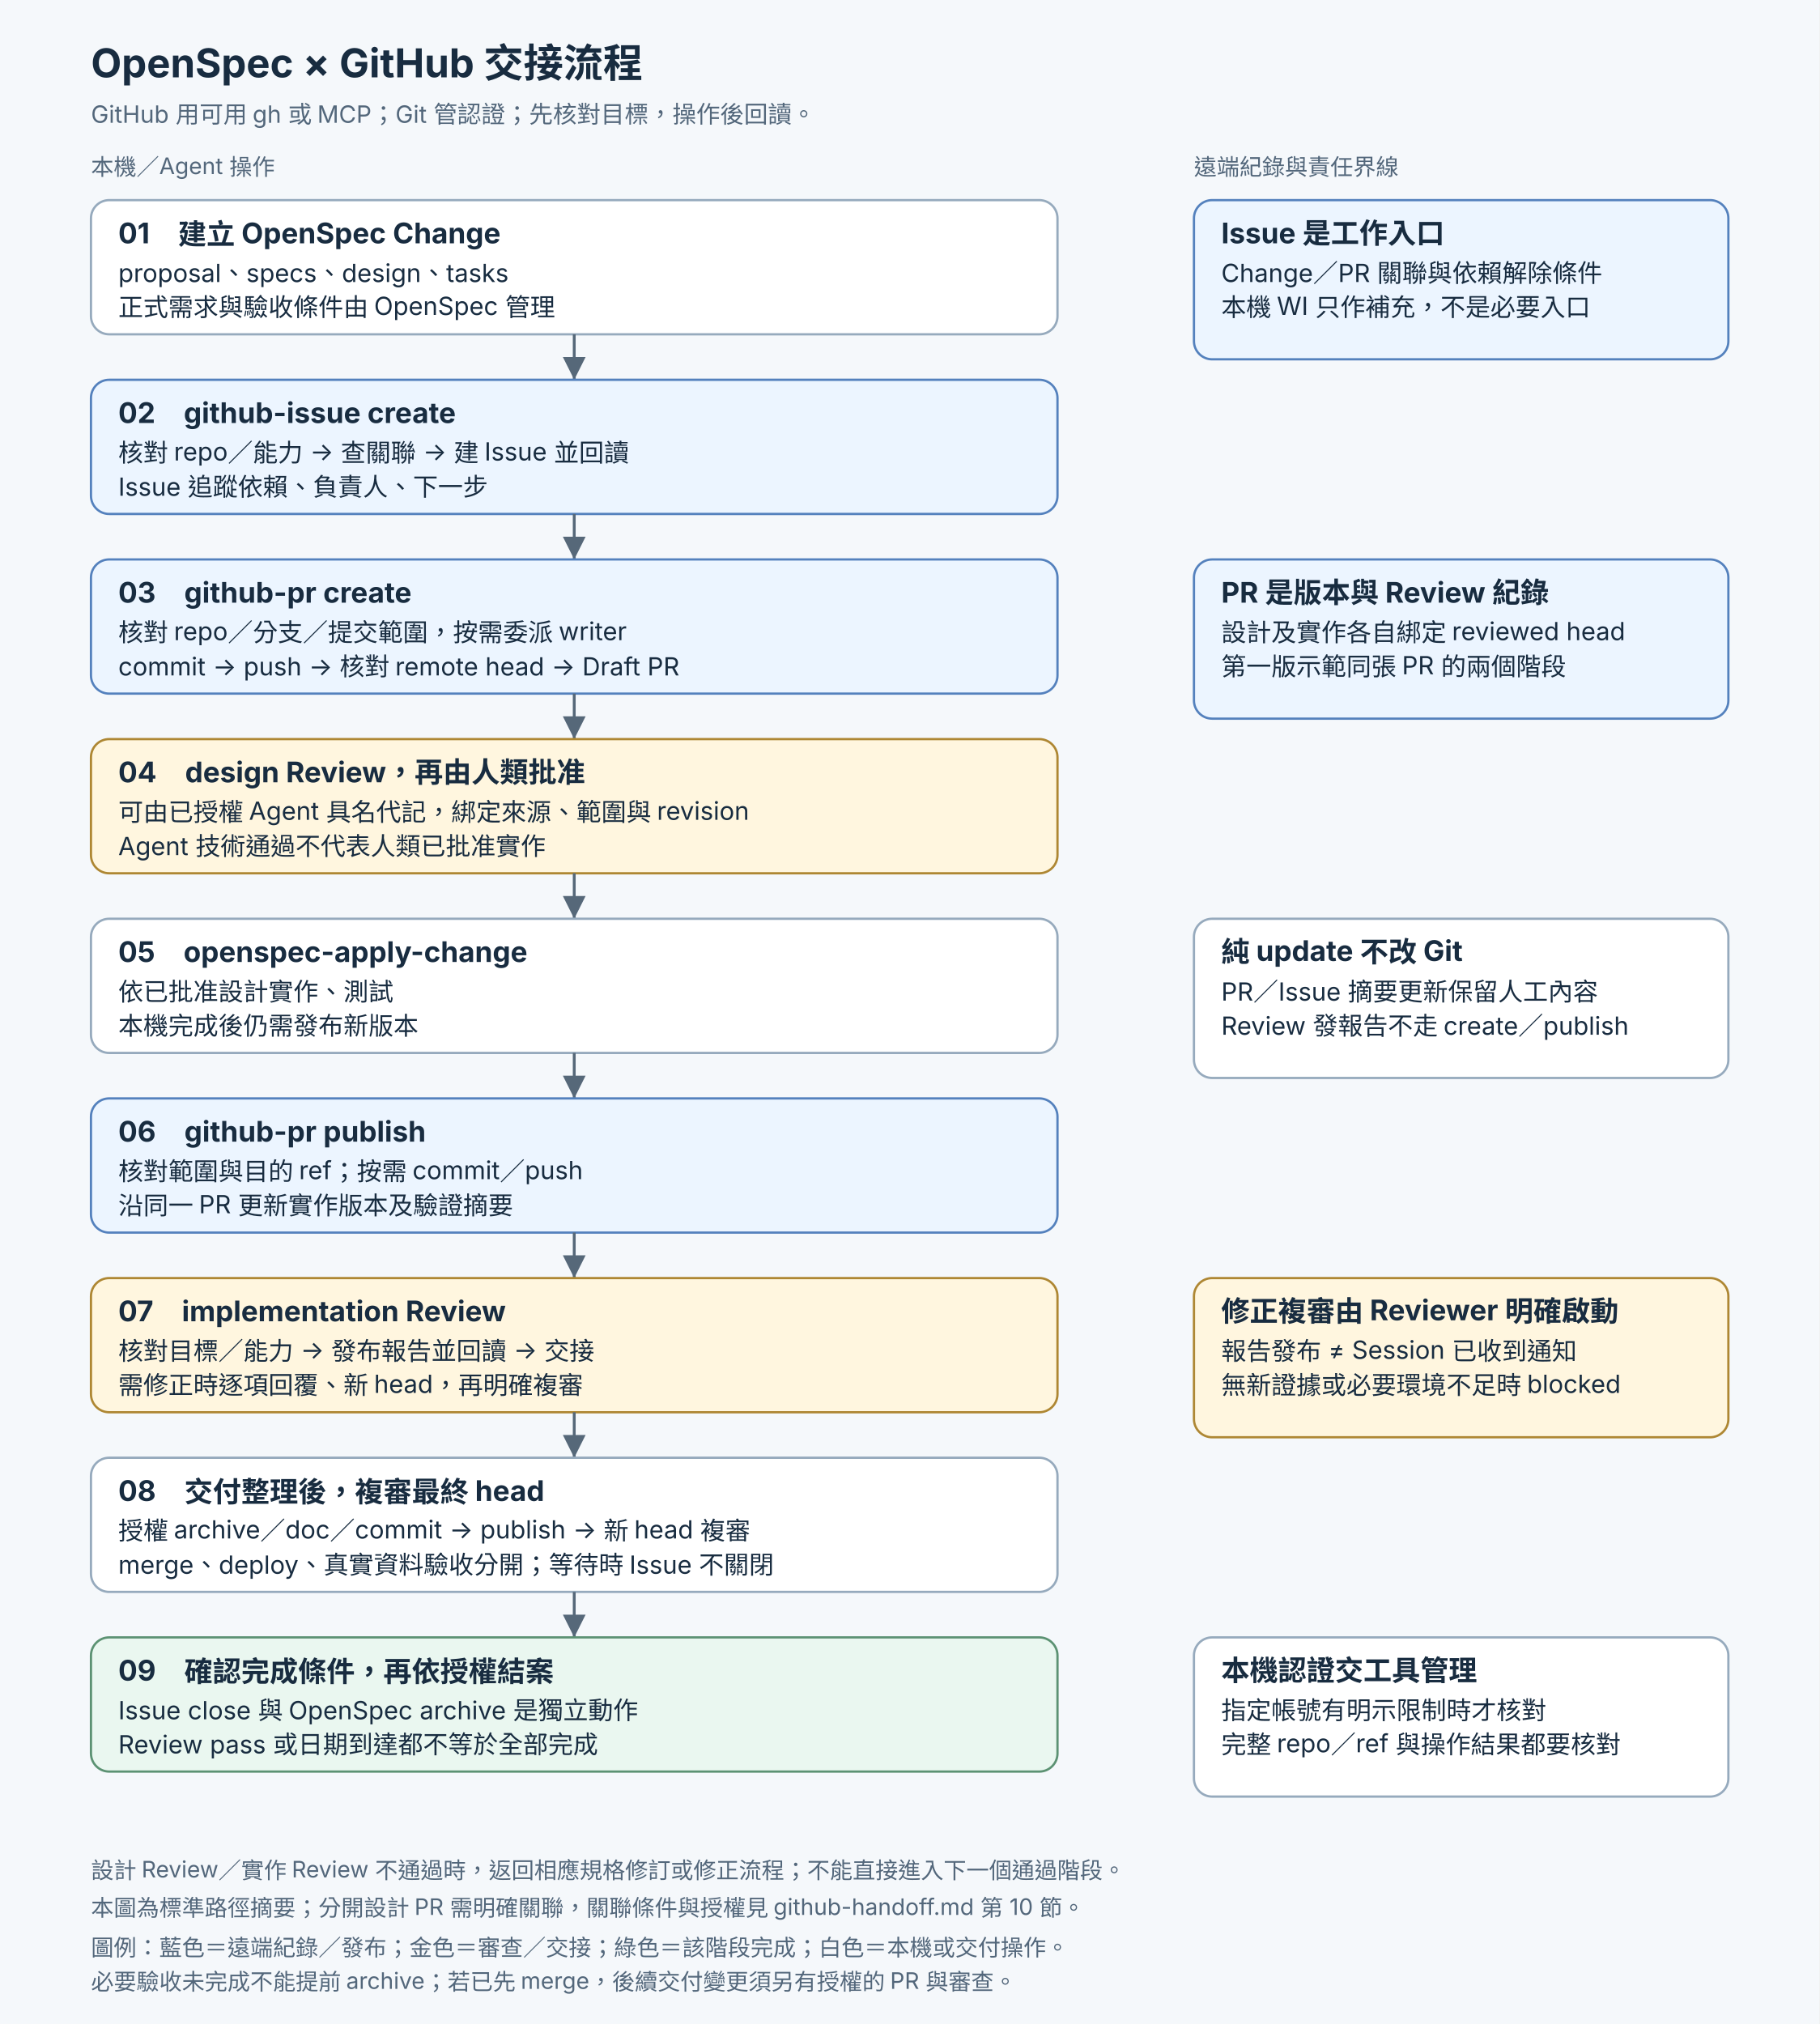
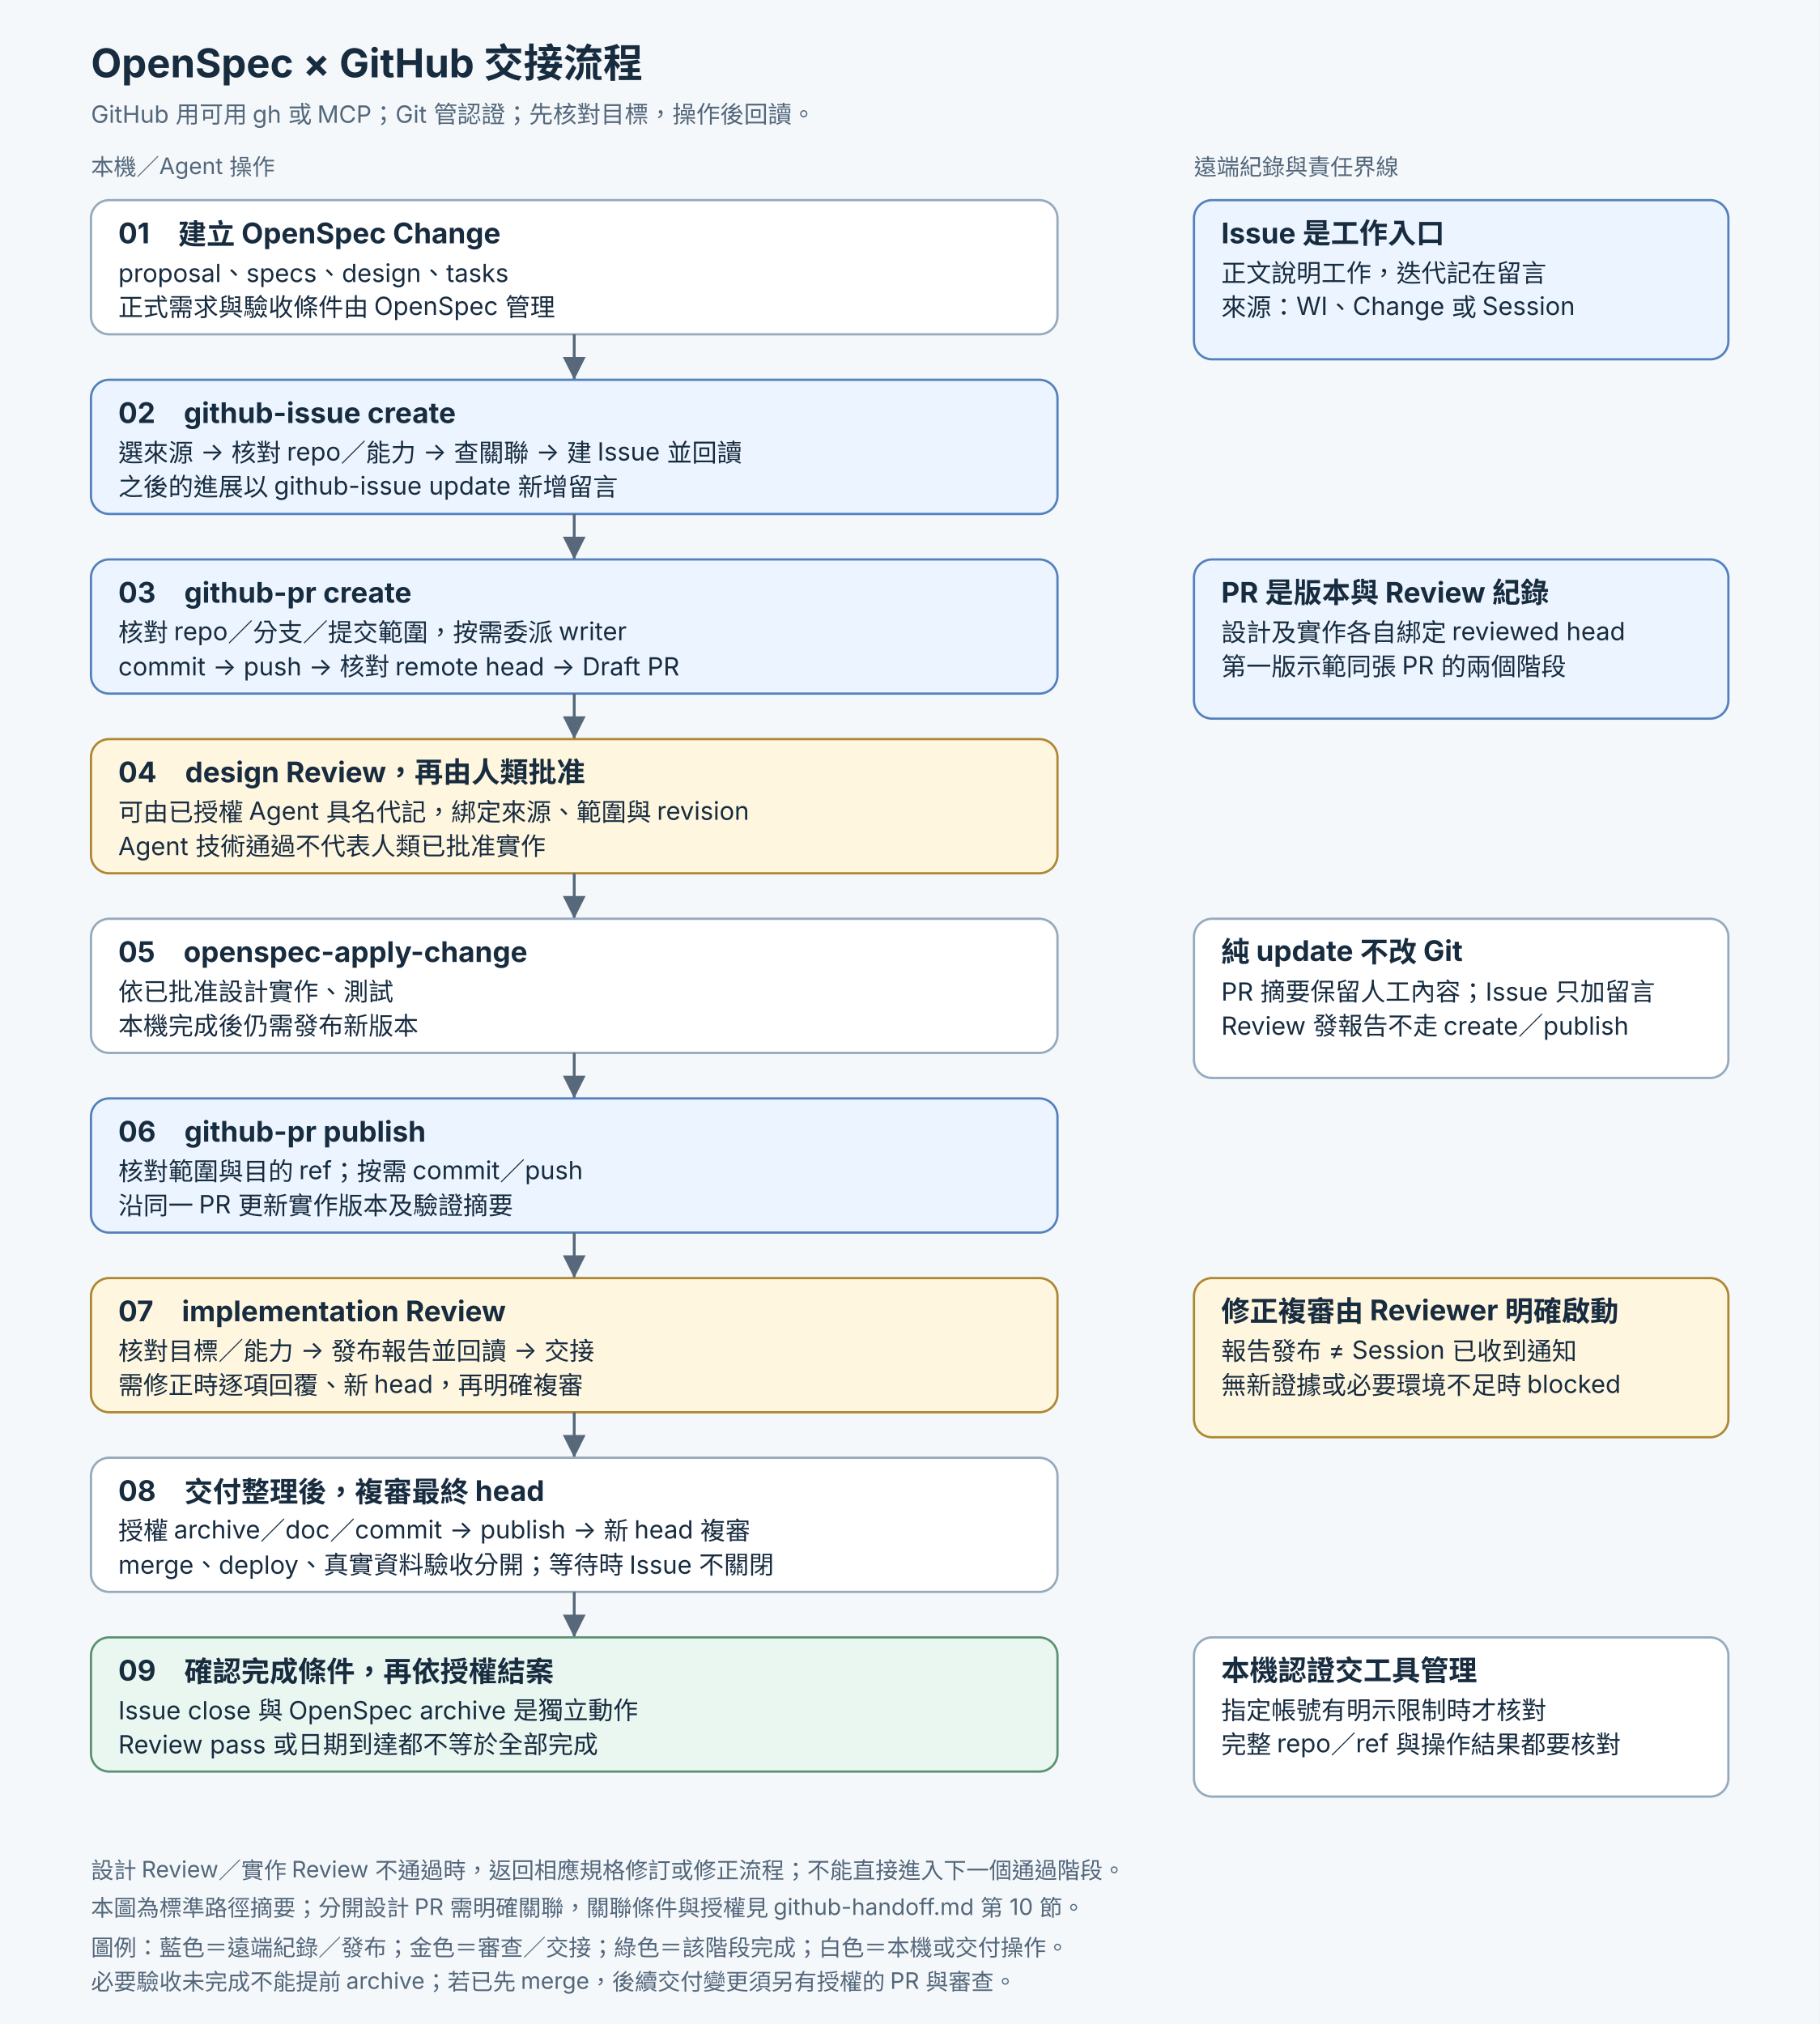
<svg xmlns="http://www.w3.org/2000/svg" width="1600" height="1780" viewBox="0 0 1600 1780" role="img" aria-labelledby="title desc">
  <defs>
    <marker id="arrow" markerWidth="10" markerHeight="10" refX="8" refY="4" orient="auto">
      <path d="M0 0 L8 4 L0 8 Z" fill="#566879" />
    </marker>
  </defs>
  <style>text{font-family:Inter,"PingFang TC","Noto Sans CJK TC",sans-serif;fill:#182c40}.title{font-size:35px;font-weight:700}.sub{font-size:21px;fill:#53677b}.heading{font-size:25px;font-weight:650}.body{font-size:22px}.note{font-size:20px;fill:#53677b}.box{fill:white;stroke:#96aabd;stroke-width:2}.blue{fill:#ecf5ff;stroke:#5481bd;stroke-width:2}.gold{fill:#fff6df;stroke:#ae8733;stroke-width:2}.green{fill:#eaf7f0;stroke:#5c9273;stroke-width:2}.line{fill:none;stroke:#566879;stroke-width:2.5;marker-end:url(#arrow)}.dash{fill:none;stroke:#8194a7;stroke-width:2;stroke-dasharray:7 6}</style>
  <rect width="1600" height="1780" fill="#f5f8fb" />
  <text x="80" y="68" class="title">OpenSpec × GitHub 交接流程</text>
  <text x="80" y="108" class="sub">GitHub 用可用 gh 或 MCP；Git 管認證；先核對目標，操作後回讀。</text>
  <text x="80" y="154" class="note">本機／Agent 操作</text>
  <text x="1050" y="154" class="note">遠端紀錄與責任界線</text>
  <rect x="80" y="176" width="850" height="118" rx="16" class="box" />
  <text x="104" y="214" class="heading">01　建立 OpenSpec Change</text>
  <text x="104" y="248" class="body">proposal、specs、design、tasks</text>
  <text x="104" y="278" class="body">正式需求與驗收條件由 OpenSpec 管理</text>
  <path d="M505 294 V334" class="line" />
  <rect x="80" y="334" width="850" height="118" rx="16" class="blue" />
  <text x="104" y="372" class="heading">02　github-issue create</text>
-   <text x="104" y="406" class="body">核對 repo／能力 → 查關聯 → 建 Issue 並回讀</text>
-   <text x="104" y="436" class="body">Issue 追蹤依賴、負責人、下一步</text>
+   <text x="104" y="406" class="body">選來源 → 核對 repo／能力 → 查關聯 → 建 Issue 並回讀</text>
+   <text x="104" y="436" class="body">之後的進展以 github-issue update 新增留言</text>
  <path d="M505 452 V492" class="line" />
  <rect x="80" y="492" width="850" height="118" rx="16" class="blue" />
  <text x="104" y="530" class="heading">03　github-pr create</text>
  <text x="104" y="564" class="body">核對 repo／分支／提交範圍，按需委派 writer</text>
  <text x="104" y="594" class="body">commit → push → 核對 remote head → Draft PR</text>
  <path d="M505 610 V650" class="line" />
  <rect x="80" y="650" width="850" height="118" rx="16" class="gold" />
  <text x="104" y="688" class="heading">04　design Review，再由人類批准</text>
  <text x="104" y="722" class="body">可由已授權 Agent 具名代記，綁定來源、範圍與 revision</text>
  <text x="104" y="752" class="body">Agent 技術通過不代表人類已批准實作</text>
  <path d="M505 768 V808" class="line" />
  <rect x="80" y="808" width="850" height="118" rx="16" class="box" />
  <text x="104" y="846" class="heading">05　openspec-apply-change</text>
  <text x="104" y="880" class="body">依已批准設計實作、測試</text>
  <text x="104" y="910" class="body">本機完成後仍需發布新版本</text>
  <path d="M505 926 V966" class="line" />
  <rect x="80" y="966" width="850" height="118" rx="16" class="blue" />
  <text x="104" y="1004" class="heading">06　github-pr publish</text>
  <text x="104" y="1038" class="body">核對範圍與目的 ref；按需 commit／push</text>
  <text x="104" y="1068" class="body">沿同一 PR 更新實作版本及驗證摘要</text>
  <path d="M505 1084 V1124" class="line" />
  <rect x="80" y="1124" width="850" height="118" rx="16" class="gold" />
  <text x="104" y="1162" class="heading">07　implementation Review</text>
  <text x="104" y="1196" class="body">核對目標／能力 → 發布報告並回讀 → 交接</text>
  <text x="104" y="1226" class="body">需修正時逐項回覆、新 head，再明確複審</text>
  <path d="M505 1242 V1282" class="line" />
  <rect x="80" y="1282" width="850" height="118" rx="16" class="box" />
  <text x="104" y="1320" class="heading">08　交付整理後，複審最終 head</text>
  <text x="104" y="1354" class="body">授權 archive／doc／commit → publish → 新 head 複審</text>
  <text x="104" y="1384" class="body">merge、deploy、真實資料驗收分開；等待時 Issue 不關閉</text>
  <path d="M505 1400 V1440" class="line" />
  <rect x="80" y="1440" width="850" height="118" rx="16" class="green" />
  <text x="104" y="1478" class="heading">09　確認完成條件，再依授權結案</text>
  <text x="104" y="1512" class="body">Issue close 與 OpenSpec archive 是獨立動作</text>
  <text x="104" y="1542" class="body">Review pass 或日期到達都不等於全部完成</text>
  <rect x="1050" y="176" width="470" height="140" rx="16" class="blue" />
  <text x="1074" y="214" class="heading">Issue 是工作入口</text>
-   <text x="1074" y="248" class="body">Change／PR 關聯與依賴解除條件</text>
-   <text x="1074" y="278" class="body">本機 WI 只作補充，不是必要入口</text>
+   <text x="1074" y="248" class="body">正文說明工作，迭代記在留言</text>
+   <text x="1074" y="278" class="body">來源：WI、Change 或 Session</text>
  <rect x="1050" y="492" width="470" height="140" rx="16" class="blue" />
  <text x="1074" y="530" class="heading">PR 是版本與 Review 紀錄</text>
  <text x="1074" y="564" class="body">設計及實作各自綁定 reviewed head</text>
  <text x="1074" y="594" class="body">第一版示範同張 PR 的兩個階段</text>
  <rect x="1050" y="808" width="470" height="140" rx="16" class="box" />
  <text x="1074" y="846" class="heading">純 update 不改 Git</text>
-   <text x="1074" y="880" class="body">PR／Issue 摘要更新保留人工內容</text>
+   <text x="1074" y="880" class="body">PR 摘要保留人工內容；Issue 只加留言</text>
  <text x="1074" y="910" class="body">Review 發報告不走 create／publish</text>
  <rect x="1050" y="1124" width="470" height="140" rx="16" class="gold" />
  <text x="1074" y="1162" class="heading">修正複審由 Reviewer 明確啟動</text>
  <text x="1074" y="1196" class="body">報告發布 ≠ Session 已收到通知</text>
  <text x="1074" y="1226" class="body">無新證據或必要環境不足時 blocked</text>
  <rect x="1050" y="1440" width="470" height="140" rx="16" class="box" />
  <text x="1074" y="1478" class="heading">本機認證交工具管理</text>
  <text x="1074" y="1512" class="body">指定帳號有明示限制時才核對</text>
  <text x="1074" y="1542" class="body">完整 repo／ref 與操作結果都要核對</text>
  <text x="80" y="1652" class="note">設計 Review／實作 Review 不通過時，返回相應規格修訂或修正流程；不能直接進入下一個通過階段。</text>
  <text x="80" y="1685" class="note">本圖為標準路徑摘要；分開設計 PR 需明確關聯，關聯條件與授權見 github-handoff.md 第 10 節。</text>
  <text x="80" y="1720" class="note">圖例：藍色＝遠端紀錄／發布；金色＝審查／交接；綠色＝該階段完成；白色＝本機或交付操作。</text>
  <text x="80" y="1750" class="note">必要驗收未完成不能提前 archive；若已先 merge，後續交付變更須另有授權的 PR 與審查。</text>
</svg>
